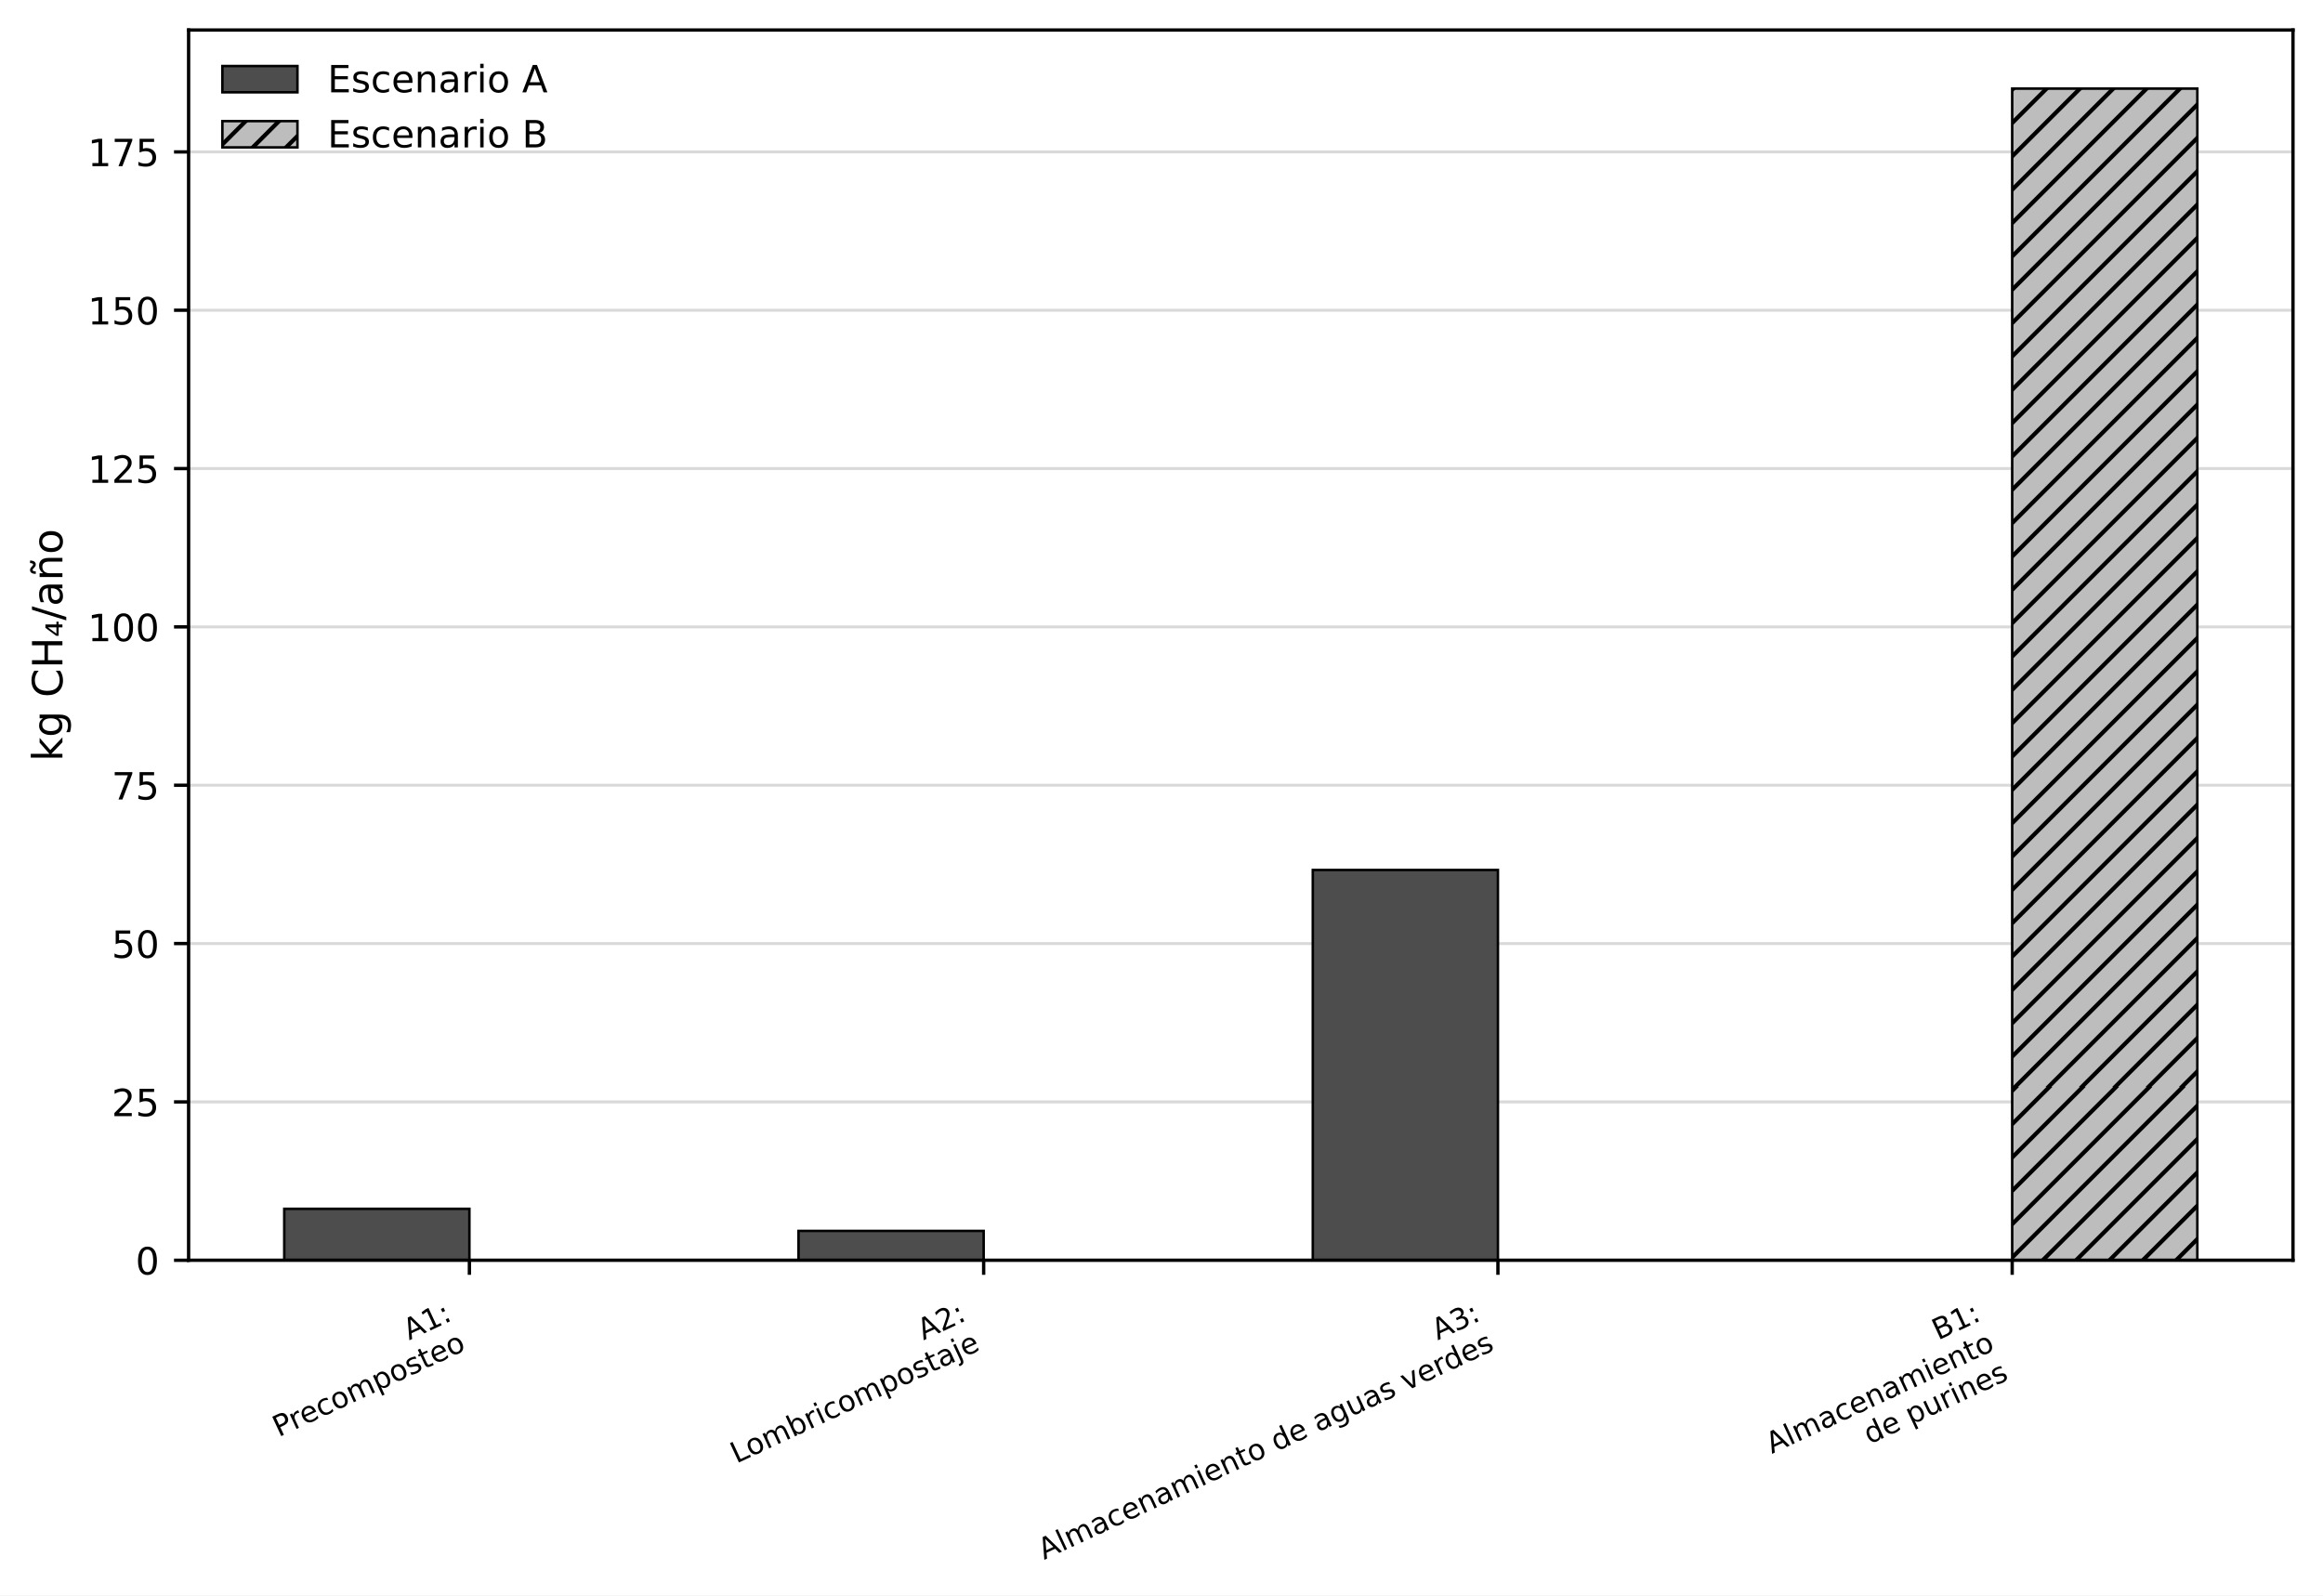
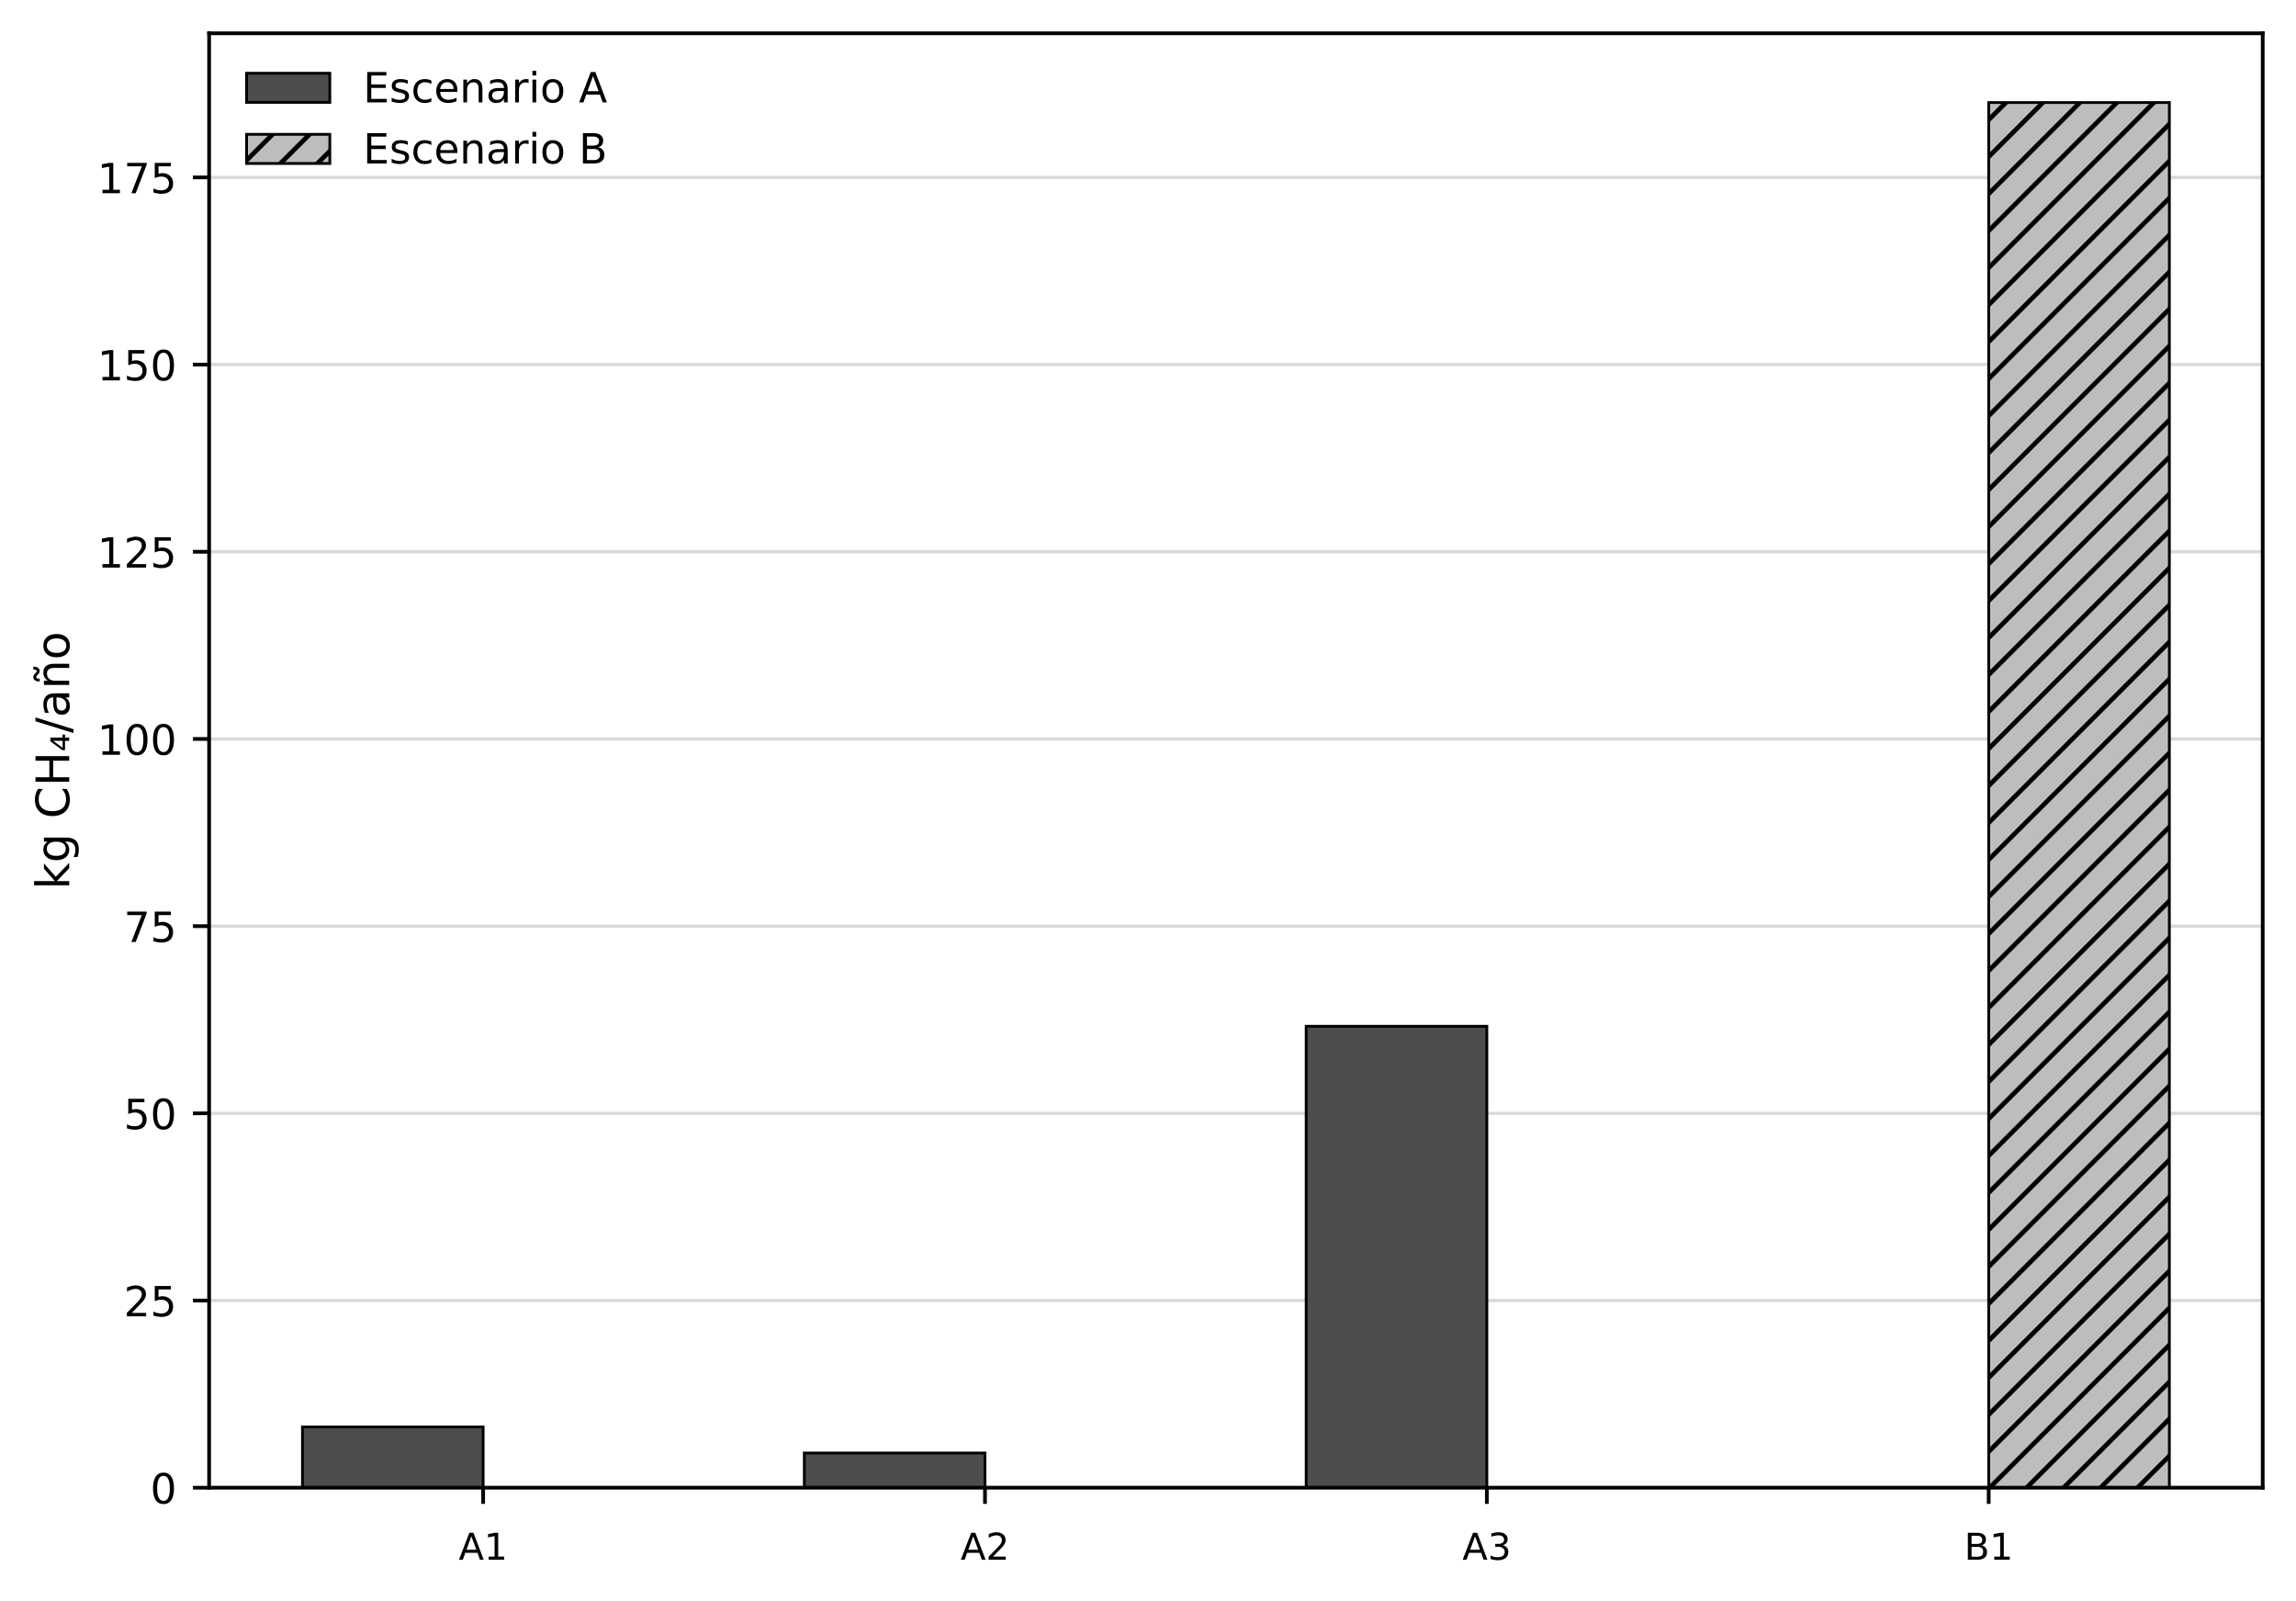
- <svg xmlns="http://www.w3.org/2000/svg" xmlns:xlink="http://www.w3.org/1999/xlink" width="557.037pt" height="382.665pt" viewBox="0 0 557.037 382.665" version="1.1">
+ <svg xmlns="http://www.w3.org/2000/svg" xmlns:xlink="http://www.w3.org/1999/xlink" width="496.557pt" height="346.142pt" viewBox="0 0 496.557 346.142" version="1.1">
  <defs>
    <style type="text/css">*{stroke-linejoin: round; stroke-linecap: butt}</style>
  </defs>
  <g id="figure_1">
    <g id="patch_1">
-       <path d="M 0 382.665 L 557.037 382.665 L 557.037 0 L 0 0 z " style="fill: #ffffff" />
+       <path d="M 0 346.142 L 496.557 346.142 L 496.557 0 L 0 0 z " style="fill: #ffffff" />
    </g>
    <g id="axes_1">
      <g id="patch_2">
-         <path d="M 45.227 302.264 L 549.837 302.264 L 549.837 7.2 L 45.227 7.2 z " style="fill: #ffffff" />
+         <path d="M 45.227 321.7 L 489.357 321.7 L 489.357 7.2 L 45.227 7.2 z " style="fill: #ffffff" />
      </g>
      <g id="matplotlib.axis_1">
        <g id="xtick_1">
          <g id="line2d_1">
            <defs>
              <path id="m8512bdd903" d="M 0 0 L 0 3.5 " style="stroke: #000000; stroke-width: 0.8" />
            </defs>
            <g>
-               <use xlink:href="#m8512bdd903" x="112.558" y="302.264" style="stroke: #000000; stroke-width: 0.8" />
+               <use xlink:href="#m8512bdd903" x="104.488" y="321.7" style="stroke: #000000; stroke-width: 0.8" />
            </g>
          </g>
          <g id="text_1">
-             <text style="font-size: 7px; font-family: 'DejaVu Sans'" transform="translate(98.11647 321.4867) rotate(-25)">A1:</text>
-             <text style="font-size: 7px; font-family: 'DejaVu Sans'" transform="translate(66.82278 344.7279) rotate(-25)">Precomposteo</text>
+             <text style="font-size: 8px; font-family: 'DejaVu Sans'; text-anchor: middle" x="104.488" y="337.279" transform="rotate(-0 104.4879 337.2788)">A1</text>
          </g>
        </g>
        <g id="xtick_2">
          <g id="line2d_2">
            <g>
-               <use xlink:href="#m8512bdd903" x="235.874" y="302.264" style="stroke: #000000; stroke-width: 0.8" />
+               <use xlink:href="#m8512bdd903" x="213.024" y="321.7" style="stroke: #000000; stroke-width: 0.8" />
            </g>
          </g>
          <g id="text_2">
-             <text style="font-size: 7px; font-family: 'DejaVu Sans'" transform="translate(221.4327 321.4867) rotate(-25)">A2:</text>
-             <text style="font-size: 7px; font-family: 'DejaVu Sans'" transform="translate(176.5704 351.0551) rotate(-25)">Lombricompostaje</text>
+             <text style="font-size: 8px; font-family: 'DejaVu Sans'; text-anchor: middle" x="213.024" y="337.279" transform="rotate(-0 213.0241 337.2788)">A2</text>
          </g>
        </g>
        <g id="xtick_3">
          <g id="line2d_3">
            <g>
-               <use xlink:href="#m8512bdd903" x="359.19" y="302.264" style="stroke: #000000; stroke-width: 0.8" />
+               <use xlink:href="#m8512bdd903" x="321.56" y="321.7" style="stroke: #000000; stroke-width: 0.8" />
            </g>
          </g>
          <g id="text_3">
-             <text style="font-size: 7px; font-family: 'DejaVu Sans'" transform="translate(344.7489 321.4867) rotate(-25)">A3:</text>
-             <text style="font-size: 7px; font-family: 'DejaVu Sans'" transform="translate(250.3696 374.1453) rotate(-25)">Almacenamiento de aguas verdes</text>
+             <text style="font-size: 8px; font-family: 'DejaVu Sans'; text-anchor: middle" x="321.56" y="337.279" transform="rotate(-0 321.5603 337.2788)">A3</text>
          </g>
        </g>
        <g id="xtick_4">
          <g id="line2d_4">
            <g>
-               <use xlink:href="#m8512bdd903" x="482.507" y="302.264" style="stroke: #000000; stroke-width: 0.8" />
+               <use xlink:href="#m8512bdd903" x="430.096" y="321.7" style="stroke: #000000; stroke-width: 0.8" />
            </g>
          </g>
          <g id="text_4">
-             <text style="font-size: 7px; font-family: 'DejaVu Sans'" transform="translate(464.7396 321.4927) rotate(-25)">B1:</text>
-             <text style="font-size: 7px; font-family: 'DejaVu Sans'" transform="translate(424.8734 348.7314) rotate(-25)">Almacenamiento</text>
-             <text style="font-size: 7px; font-family: 'DejaVu Sans'" transform="translate(448.296 346.458) rotate(-25)">de purines</text>
+             <text style="font-size: 8px; font-family: 'DejaVu Sans'; text-anchor: middle" x="430.096" y="337.279" transform="rotate(-0 430.0964 337.2788)">B1</text>
          </g>
        </g>
      </g>
      <g id="matplotlib.axis_2">
        <g id="ytick_1">
          <g id="line2d_5">
-             <path d="M 45.227 302.264 L 549.837 302.264 " clip-path="url(#p68c178ee25)" style="fill: none; stroke: #d9d9d9; stroke-width: 0.7; stroke-linecap: square" />
+             <path d="M 45.227 321.7 L 489.357 321.7 " clip-path="url(#pe82a9eb5b2)" style="fill: none; stroke: #d9d9d9; stroke-width: 0.7; stroke-linecap: square" />
          </g>
          <g id="line2d_6">
            <defs>
              <path id="me50acbb753" d="M 0 0 L -3.5 0 " style="stroke: #000000; stroke-width: 0.8" />
            </defs>
            <g>
-               <use xlink:href="#me50acbb753" x="45.227" y="302.264" style="stroke: #000000; stroke-width: 0.8" />
+               <use xlink:href="#me50acbb753" x="45.227" y="321.7" style="stroke: #000000; stroke-width: 0.8" />
            </g>
          </g>
          <g id="text_5">
-             <text style="font-size: 9px; font-family: 'DejaVu Sans'; text-anchor: end" x="38.227" y="305.683" transform="rotate(-0 38.22719 305.6829)">0</text>
+             <text style="font-size: 9px; font-family: 'DejaVu Sans'; text-anchor: end" x="38.227" y="325.119" transform="rotate(-0 38.22719 325.1193)">0</text>
          </g>
        </g>
        <g id="ytick_2">
          <g id="line2d_7">
-             <path d="M 45.227 264.288 L 549.837 264.288 " clip-path="url(#p68c178ee25)" style="fill: none; stroke: #d9d9d9; stroke-width: 0.7; stroke-linecap: square" />
+             <path d="M 45.227 281.223 L 489.357 281.223 " clip-path="url(#pe82a9eb5b2)" style="fill: none; stroke: #d9d9d9; stroke-width: 0.7; stroke-linecap: square" />
          </g>
          <g id="line2d_8">
            <g>
-               <use xlink:href="#me50acbb753" x="45.227" y="264.288" style="stroke: #000000; stroke-width: 0.8" />
+               <use xlink:href="#me50acbb753" x="45.227" y="281.223" style="stroke: #000000; stroke-width: 0.8" />
            </g>
          </g>
          <g id="text_6">
-             <text style="font-size: 9px; font-family: 'DejaVu Sans'; text-anchor: end" x="38.227" y="267.707" transform="rotate(-0 38.22719 267.7073)">25</text>
+             <text style="font-size: 9px; font-family: 'DejaVu Sans'; text-anchor: end" x="38.227" y="284.642" transform="rotate(-0 38.22719 284.6421)">25</text>
          </g>
        </g>
        <g id="ytick_3">
          <g id="line2d_9">
-             <path d="M 45.227 226.312 L 549.837 226.312 " clip-path="url(#p68c178ee25)" style="fill: none; stroke: #d9d9d9; stroke-width: 0.7; stroke-linecap: square" />
+             <path d="M 45.227 240.746 L 489.357 240.746 " clip-path="url(#pe82a9eb5b2)" style="fill: none; stroke: #d9d9d9; stroke-width: 0.7; stroke-linecap: square" />
          </g>
          <g id="line2d_10">
            <g>
-               <use xlink:href="#me50acbb753" x="45.227" y="226.312" style="stroke: #000000; stroke-width: 0.8" />
+               <use xlink:href="#me50acbb753" x="45.227" y="240.746" style="stroke: #000000; stroke-width: 0.8" />
            </g>
          </g>
          <g id="text_7">
-             <text style="font-size: 9px; font-family: 'DejaVu Sans'; text-anchor: end" x="38.227" y="229.732" transform="rotate(-0 38.22719 229.7316)">50</text>
+             <text style="font-size: 9px; font-family: 'DejaVu Sans'; text-anchor: end" x="38.227" y="244.165" transform="rotate(-0 38.22719 244.165)">50</text>
          </g>
        </g>
        <g id="ytick_4">
          <g id="line2d_11">
-             <path d="M 45.227 188.337 L 549.837 188.337 " clip-path="url(#p68c178ee25)" style="fill: none; stroke: #d9d9d9; stroke-width: 0.7; stroke-linecap: square" />
+             <path d="M 45.227 200.269 L 489.357 200.269 " clip-path="url(#pe82a9eb5b2)" style="fill: none; stroke: #d9d9d9; stroke-width: 0.7; stroke-linecap: square" />
          </g>
          <g id="line2d_12">
            <g>
-               <use xlink:href="#me50acbb753" x="45.227" y="188.337" style="stroke: #000000; stroke-width: 0.8" />
+               <use xlink:href="#me50acbb753" x="45.227" y="200.269" style="stroke: #000000; stroke-width: 0.8" />
            </g>
          </g>
          <g id="text_8">
-             <text style="font-size: 9px; font-family: 'DejaVu Sans'; text-anchor: end" x="38.227" y="191.756" transform="rotate(-0 38.22719 191.756)">75</text>
+             <text style="font-size: 9px; font-family: 'DejaVu Sans'; text-anchor: end" x="38.227" y="203.688" transform="rotate(-0 38.22719 203.6878)">75</text>
          </g>
        </g>
        <g id="ytick_5">
          <g id="line2d_13">
-             <path d="M 45.227 150.361 L 549.837 150.361 " clip-path="url(#p68c178ee25)" style="fill: none; stroke: #d9d9d9; stroke-width: 0.7; stroke-linecap: square" />
+             <path d="M 45.227 159.791 L 489.357 159.791 " clip-path="url(#pe82a9eb5b2)" style="fill: none; stroke: #d9d9d9; stroke-width: 0.7; stroke-linecap: square" />
          </g>
          <g id="line2d_14">
            <g>
-               <use xlink:href="#me50acbb753" x="45.227" y="150.361" style="stroke: #000000; stroke-width: 0.8" />
+               <use xlink:href="#me50acbb753" x="45.227" y="159.791" style="stroke: #000000; stroke-width: 0.8" />
            </g>
          </g>
          <g id="text_9">
-             <text style="font-size: 9px; font-family: 'DejaVu Sans'; text-anchor: end" x="38.227" y="153.78" transform="rotate(-0 38.22719 153.7804)">100</text>
+             <text style="font-size: 9px; font-family: 'DejaVu Sans'; text-anchor: end" x="38.227" y="163.211" transform="rotate(-0 38.22719 163.2107)">100</text>
          </g>
        </g>
        <g id="ytick_6">
          <g id="line2d_15">
-             <path d="M 45.227 112.385 L 549.837 112.385 " clip-path="url(#p68c178ee25)" style="fill: none; stroke: #d9d9d9; stroke-width: 0.7; stroke-linecap: square" />
+             <path d="M 45.227 119.314 L 489.357 119.314 " clip-path="url(#pe82a9eb5b2)" style="fill: none; stroke: #d9d9d9; stroke-width: 0.7; stroke-linecap: square" />
          </g>
          <g id="line2d_16">
            <g>
-               <use xlink:href="#me50acbb753" x="45.227" y="112.385" style="stroke: #000000; stroke-width: 0.8" />
+               <use xlink:href="#me50acbb753" x="45.227" y="119.314" style="stroke: #000000; stroke-width: 0.8" />
            </g>
          </g>
          <g id="text_10">
-             <text style="font-size: 9px; font-family: 'DejaVu Sans'; text-anchor: end" x="38.227" y="115.805" transform="rotate(-0 38.22719 115.8047)">125</text>
+             <text style="font-size: 9px; font-family: 'DejaVu Sans'; text-anchor: end" x="38.227" y="122.733" transform="rotate(-0 38.22719 122.7335)">125</text>
          </g>
        </g>
        <g id="ytick_7">
          <g id="line2d_17">
-             <path d="M 45.227 74.41 L 549.837 74.41 " clip-path="url(#p68c178ee25)" style="fill: none; stroke: #d9d9d9; stroke-width: 0.7; stroke-linecap: square" />
+             <path d="M 45.227 78.837 L 489.357 78.837 " clip-path="url(#pe82a9eb5b2)" style="fill: none; stroke: #d9d9d9; stroke-width: 0.7; stroke-linecap: square" />
          </g>
          <g id="line2d_18">
            <g>
-               <use xlink:href="#me50acbb753" x="45.227" y="74.41" style="stroke: #000000; stroke-width: 0.8" />
+               <use xlink:href="#me50acbb753" x="45.227" y="78.837" style="stroke: #000000; stroke-width: 0.8" />
            </g>
          </g>
          <g id="text_11">
-             <text style="font-size: 9px; font-family: 'DejaVu Sans'; text-anchor: end" x="38.227" y="77.829" transform="rotate(-0 38.22719 77.82909)">150</text>
+             <text style="font-size: 9px; font-family: 'DejaVu Sans'; text-anchor: end" x="38.227" y="82.256" transform="rotate(-0 38.22719 82.25633)">150</text>
          </g>
        </g>
        <g id="ytick_8">
          <g id="line2d_19">
-             <path d="M 45.227 36.434 L 549.837 36.434 " clip-path="url(#p68c178ee25)" style="fill: none; stroke: #d9d9d9; stroke-width: 0.7; stroke-linecap: square" />
+             <path d="M 45.227 38.36 L 489.357 38.36 " clip-path="url(#pe82a9eb5b2)" style="fill: none; stroke: #d9d9d9; stroke-width: 0.7; stroke-linecap: square" />
          </g>
          <g id="line2d_20">
            <g>
-               <use xlink:href="#me50acbb753" x="45.227" y="36.434" style="stroke: #000000; stroke-width: 0.8" />
+               <use xlink:href="#me50acbb753" x="45.227" y="38.36" style="stroke: #000000; stroke-width: 0.8" />
            </g>
          </g>
          <g id="text_12">
-             <text style="font-size: 9px; font-family: 'DejaVu Sans'; text-anchor: end" x="38.227" y="39.853" transform="rotate(-0 38.22719 39.85346)">175</text>
+             <text style="font-size: 9px; font-family: 'DejaVu Sans'; text-anchor: end" x="38.227" y="41.779" transform="rotate(-0 38.22719 41.77917)">175</text>
          </g>
        </g>
        <g id="text_13">
-           <text style="font-size: 10px; font-family: 'DejaVu Sans'; text-anchor: middle" x="14.969" y="154.732" transform="rotate(-90 14.96875 154.7318)">kg CH₄/año</text>
+           <text style="font-size: 10px; font-family: 'DejaVu Sans'; text-anchor: middle" x="14.969" y="164.45" transform="rotate(-90 14.96875 164.45)">kg CH₄/año</text>
        </g>
      </g>
      <g id="patch_3">
-         <path d="M 68.164 302.264 L 112.558 302.264 L 112.558 289.934 L 68.164 289.934 z " clip-path="url(#p68c178ee25)" style="fill: #4d4d4d; stroke: #000000; stroke-width: 0.6; stroke-linejoin: miter" />
+         <path d="M 65.415 321.7 L 104.488 321.7 L 104.488 308.559 L 65.415 308.559 z " clip-path="url(#pe82a9eb5b2)" style="fill: #4d4d4d; stroke: #000000; stroke-width: 0.6; stroke-linejoin: miter" />
      </g>
      <g id="patch_4">
-         <path d="M 191.48 302.264 L 235.874 302.264 L 235.874 295.228 L 191.48 295.228 z " clip-path="url(#p68c178ee25)" style="fill: #4d4d4d; stroke: #000000; stroke-width: 0.6; stroke-linejoin: miter" />
+         <path d="M 173.951 321.7 L 213.024 321.7 L 213.024 314.201 L 173.951 314.201 z " clip-path="url(#pe82a9eb5b2)" style="fill: #4d4d4d; stroke: #000000; stroke-width: 0.6; stroke-linejoin: miter" />
      </g>
      <g id="patch_5">
-         <path d="M 314.796 302.264 L 359.19 302.264 L 359.19 208.656 L 314.796 208.656 z " clip-path="url(#p68c178ee25)" style="fill: #4d4d4d; stroke: #000000; stroke-width: 0.6; stroke-linejoin: miter" />
+         <path d="M 282.487 321.7 L 321.56 321.7 L 321.56 221.927 L 282.487 221.927 z " clip-path="url(#pe82a9eb5b2)" style="fill: #4d4d4d; stroke: #000000; stroke-width: 0.6; stroke-linejoin: miter" />
      </g>
      <g id="patch_6">
-         <path d="M 438.113 302.264 L 482.507 302.264 L 482.507 302.264 L 438.113 302.264 z " clip-path="url(#p68c178ee25)" style="fill: #4d4d4d; stroke: #000000; stroke-width: 0.6; stroke-linejoin: miter" />
+         <path d="M 391.023 321.7 L 430.096 321.7 L 430.096 321.7 L 391.023 321.7 z " clip-path="url(#pe82a9eb5b2)" style="fill: #4d4d4d; stroke: #000000; stroke-width: 0.6; stroke-linejoin: miter" />
      </g>
      <g id="patch_7">
-         <path d="M 112.558 302.264 L 156.952 302.264 L 156.952 302.264 L 112.558 302.264 z " clip-path="url(#p68c178ee25)" style="fill: url(#h616a057982); stroke: #000000; stroke-width: 0.6; stroke-linejoin: miter" />
+         <path d="M 104.488 321.7 L 143.561 321.7 L 143.561 321.7 L 104.488 321.7 z " clip-path="url(#pe82a9eb5b2)" style="fill: url(#h616a057982); stroke: #000000; stroke-width: 0.6; stroke-linejoin: miter" />
      </g>
      <g id="patch_8">
-         <path d="M 235.874 302.264 L 280.268 302.264 L 280.268 302.264 L 235.874 302.264 z " clip-path="url(#p68c178ee25)" style="fill: url(#h616a057982); stroke: #000000; stroke-width: 0.6; stroke-linejoin: miter" />
+         <path d="M 213.024 321.7 L 252.097 321.7 L 252.097 321.7 L 213.024 321.7 z " clip-path="url(#pe82a9eb5b2)" style="fill: url(#h616a057982); stroke: #000000; stroke-width: 0.6; stroke-linejoin: miter" />
      </g>
      <g id="patch_9">
-         <path d="M 359.19 302.264 L 403.584 302.264 L 403.584 302.264 L 359.19 302.264 z " clip-path="url(#p68c178ee25)" style="fill: url(#h616a057982); stroke: #000000; stroke-width: 0.6; stroke-linejoin: miter" />
+         <path d="M 321.56 321.7 L 360.633 321.7 L 360.633 321.7 L 321.56 321.7 z " clip-path="url(#pe82a9eb5b2)" style="fill: url(#h616a057982); stroke: #000000; stroke-width: 0.6; stroke-linejoin: miter" />
      </g>
      <g id="patch_10">
-         <path d="M 482.507 302.264 L 526.9 302.264 L 526.9 21.251 L 482.507 21.251 z " clip-path="url(#p68c178ee25)" style="fill: url(#h616a057982); stroke: #000000; stroke-width: 0.6; stroke-linejoin: miter" />
+         <path d="M 430.096 321.7 L 469.169 321.7 L 469.169 22.176 L 430.096 22.176 z " clip-path="url(#pe82a9eb5b2)" style="fill: url(#h616a057982); stroke: #000000; stroke-width: 0.6; stroke-linejoin: miter" />
      </g>
      <g id="patch_11">
-         <path d="M 45.227 302.264 L 45.227 7.2 " style="fill: none; stroke: #000000; stroke-width: 0.8; stroke-linejoin: miter; stroke-linecap: square" />
+         <path d="M 45.227 321.7 L 45.227 7.2 " style="fill: none; stroke: #000000; stroke-width: 0.8; stroke-linejoin: miter; stroke-linecap: square" />
      </g>
      <g id="patch_12">
-         <path d="M 549.837 302.264 L 549.837 7.2 " style="fill: none; stroke: #000000; stroke-width: 0.8; stroke-linejoin: miter; stroke-linecap: square" />
+         <path d="M 489.357 321.7 L 489.357 7.2 " style="fill: none; stroke: #000000; stroke-width: 0.8; stroke-linejoin: miter; stroke-linecap: square" />
      </g>
      <g id="patch_13">
-         <path d="M 45.227 302.264 L 549.837 302.264 " style="fill: none; stroke: #000000; stroke-width: 0.8; stroke-linejoin: miter; stroke-linecap: square" />
+         <path d="M 45.227 321.7 L 489.357 321.7 " style="fill: none; stroke: #000000; stroke-width: 0.8; stroke-linejoin: miter; stroke-linecap: square" />
      </g>
      <g id="patch_14">
-         <path d="M 45.227 7.2 L 549.837 7.2 " style="fill: none; stroke: #000000; stroke-width: 0.8; stroke-linejoin: miter; stroke-linecap: square" />
+         <path d="M 45.227 7.2 L 489.357 7.2 " style="fill: none; stroke: #000000; stroke-width: 0.8; stroke-linejoin: miter; stroke-linecap: square" />
      </g>
      <g id="legend_1">
        <g id="patch_15">
          <path d="M 53.327 22.139 L 71.327 22.139 L 71.327 15.839 L 53.327 15.839 z " style="fill: #4d4d4d; stroke: #000000; stroke-width: 0.6; stroke-linejoin: miter" />
        </g>
        <g id="text_14">
          <text style="font-size: 9px; font-family: 'DejaVu Sans'; text-anchor: start" x="78.527" y="22.139" transform="rotate(-0 78.52719 22.13859)">Escenario A</text>
        </g>
        <g id="patch_16">
          <path d="M 53.327 35.349 L 71.327 35.349 L 71.327 29.049 L 53.327 29.049 z " style="fill: url(#h616a057982); stroke: #000000; stroke-width: 0.6; stroke-linejoin: miter" />
        </g>
        <g id="text_15">
          <text style="font-size: 9px; font-family: 'DejaVu Sans'; text-anchor: start" x="78.527" y="35.349" transform="rotate(-0 78.52719 35.34891)">Escenario B</text>
        </g>
      </g>
    </g>
  </g>
  <defs>
-     <clipPath id="p68c178ee25">
-       <rect x="45.227" y="7.2" width="504.61" height="295.064" />
+     <clipPath id="pe82a9eb5b2">
+       <rect x="45.227" y="7.2" width="444.13" height="314.5" />
    </clipPath>
  </defs>
  <defs>
    <pattern id="h616a057982" patternUnits="userSpaceOnUse" x="0" y="0" width="72" height="72">
      <rect x="0" y="0" width="73" height="73" fill="#bdbdbd" />
      <path d="M -36 36 L 36 -36 M -32 40 L 40 -32 M -28 44 L 44 -28 M -24 48 L 48 -24 M -20 52 L 52 -20 M -16 56 L 56 -16 M -12 60 L 60 -12 M -8 64 L 64 -8 M -4 68 L 68 -4 M 0 72 L 72 0 M 4 76 L 76 4 M 8 80 L 80 8 M 12 84 L 84 12 M 16 88 L 88 16 M 20 92 L 92 20 M 24 96 L 96 24 M 28 100 L 100 28 M 32 104 L 104 32 M 36 108 L 108 36 " style="fill: #000000; stroke: #000000; stroke-width: 1.0; stroke-linecap: butt; stroke-linejoin: miter" />
    </pattern>
  </defs>
</svg>
